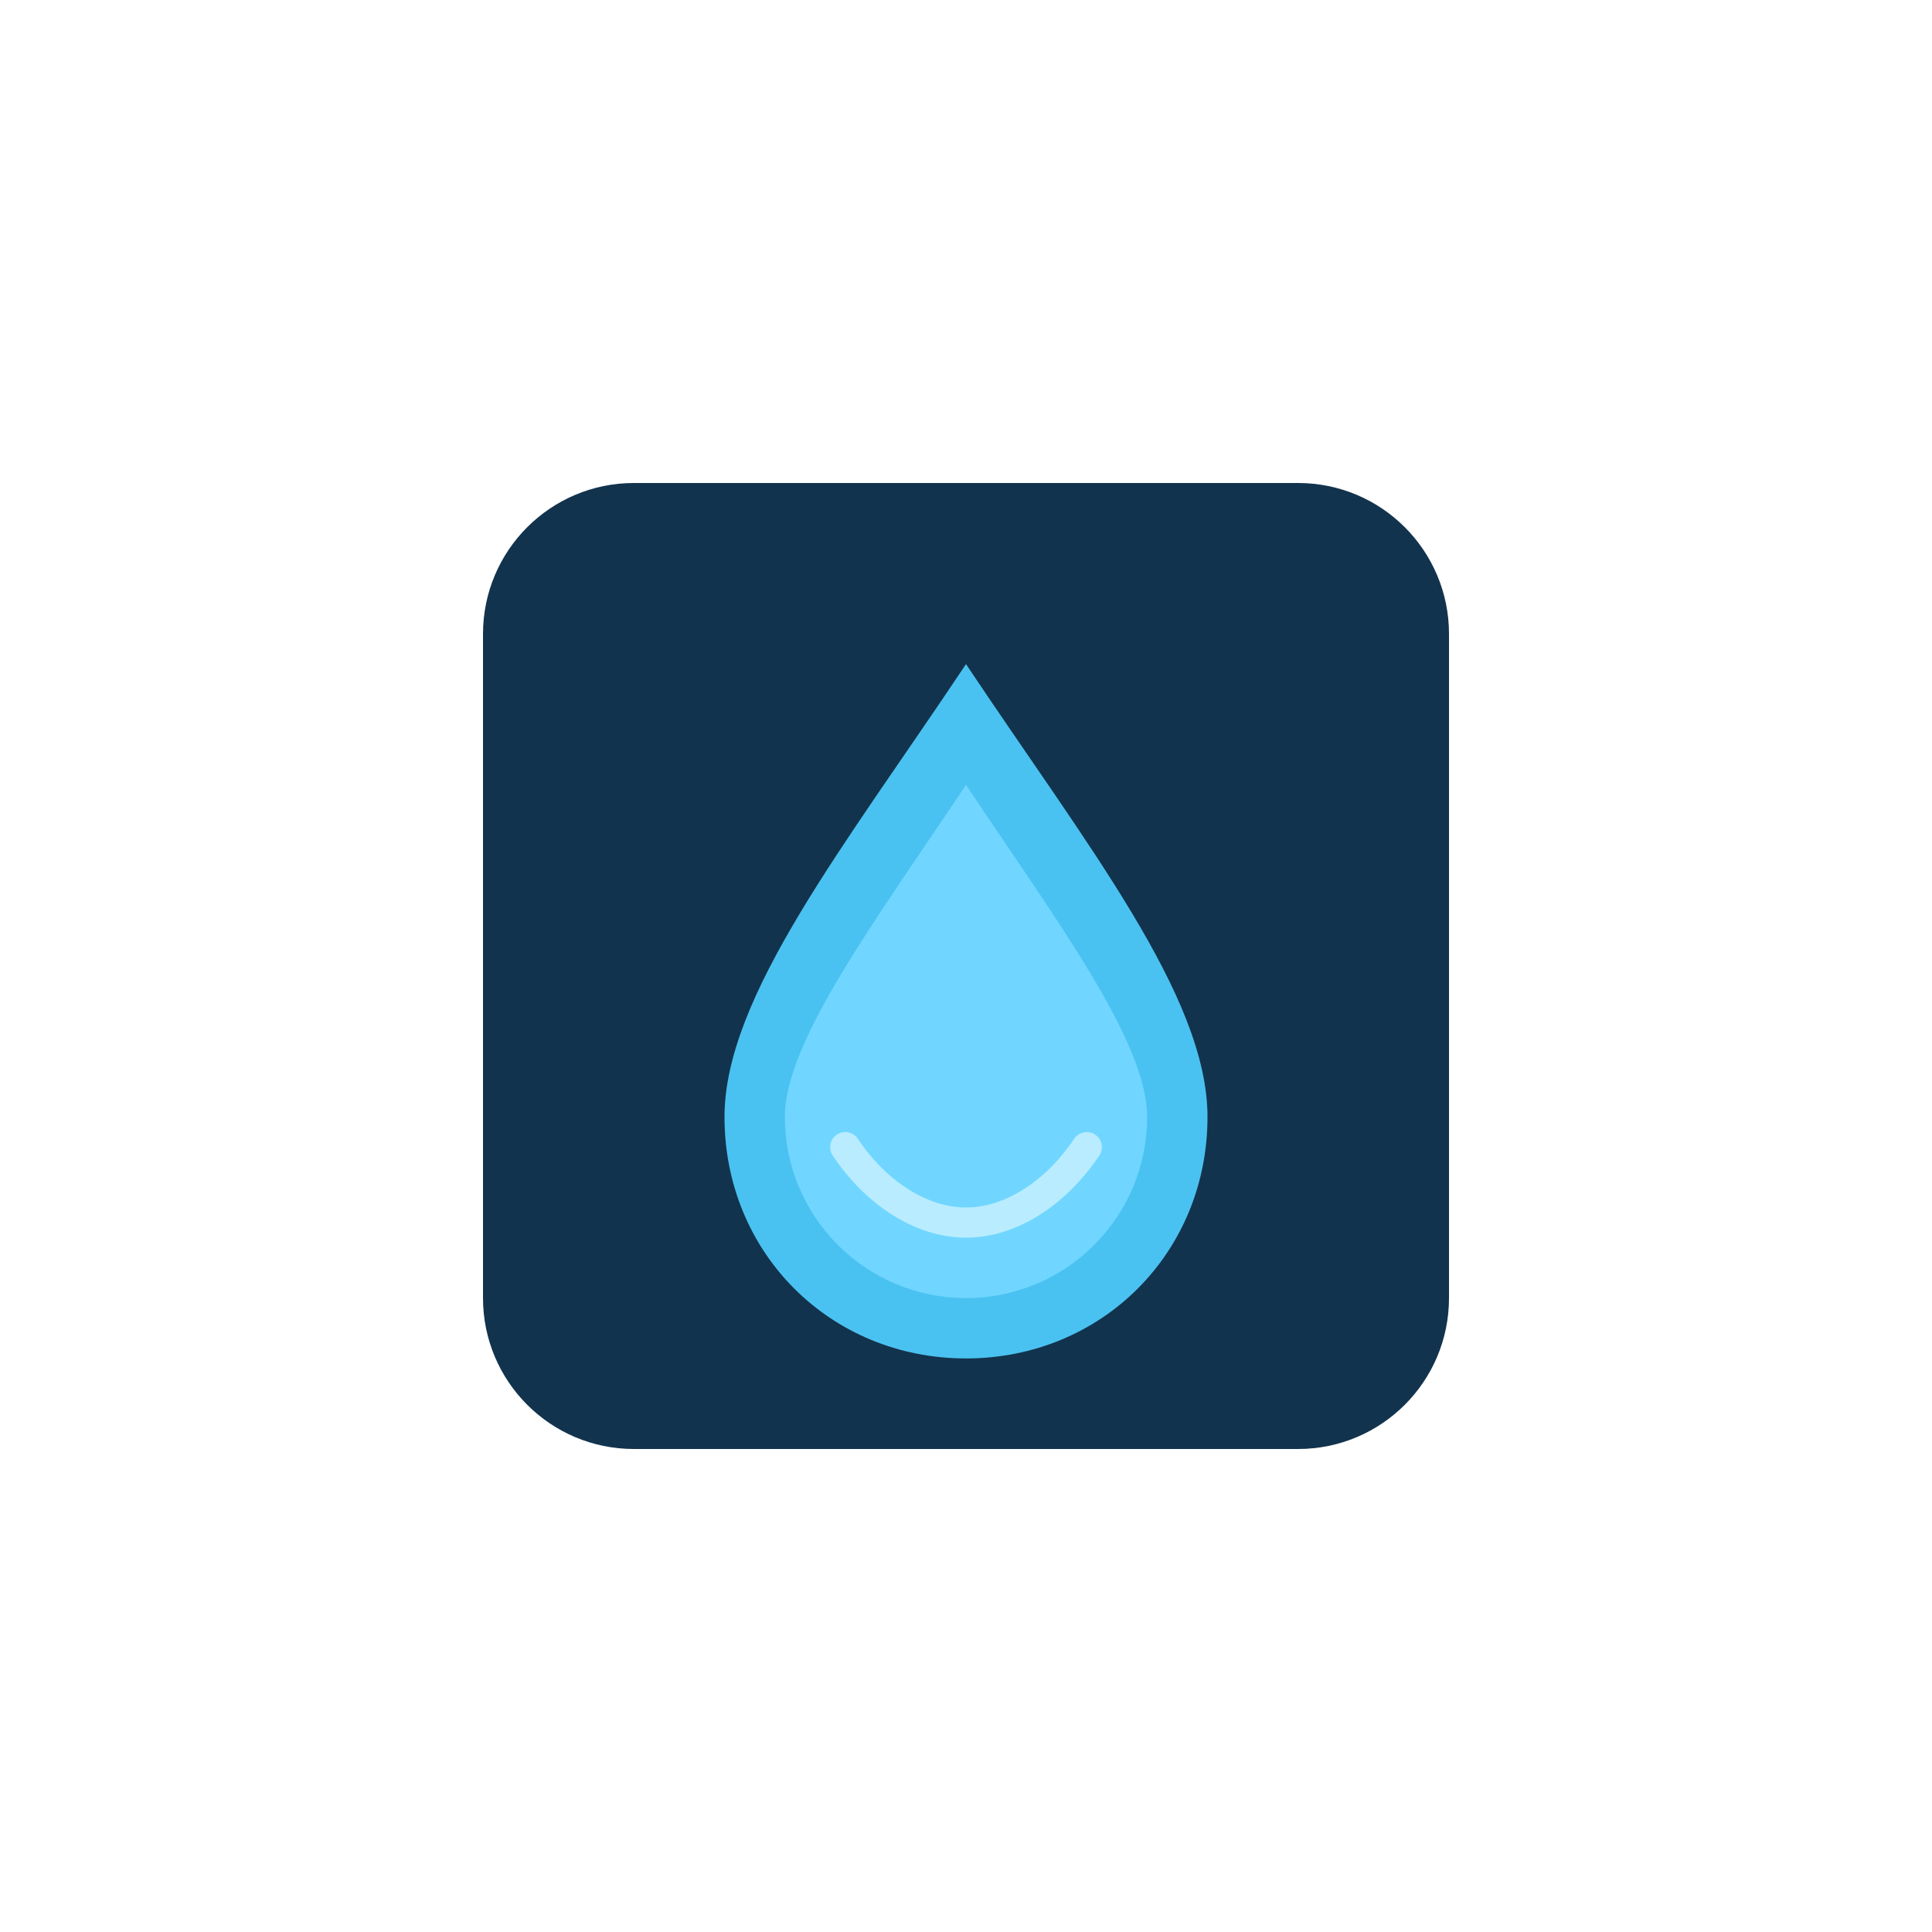
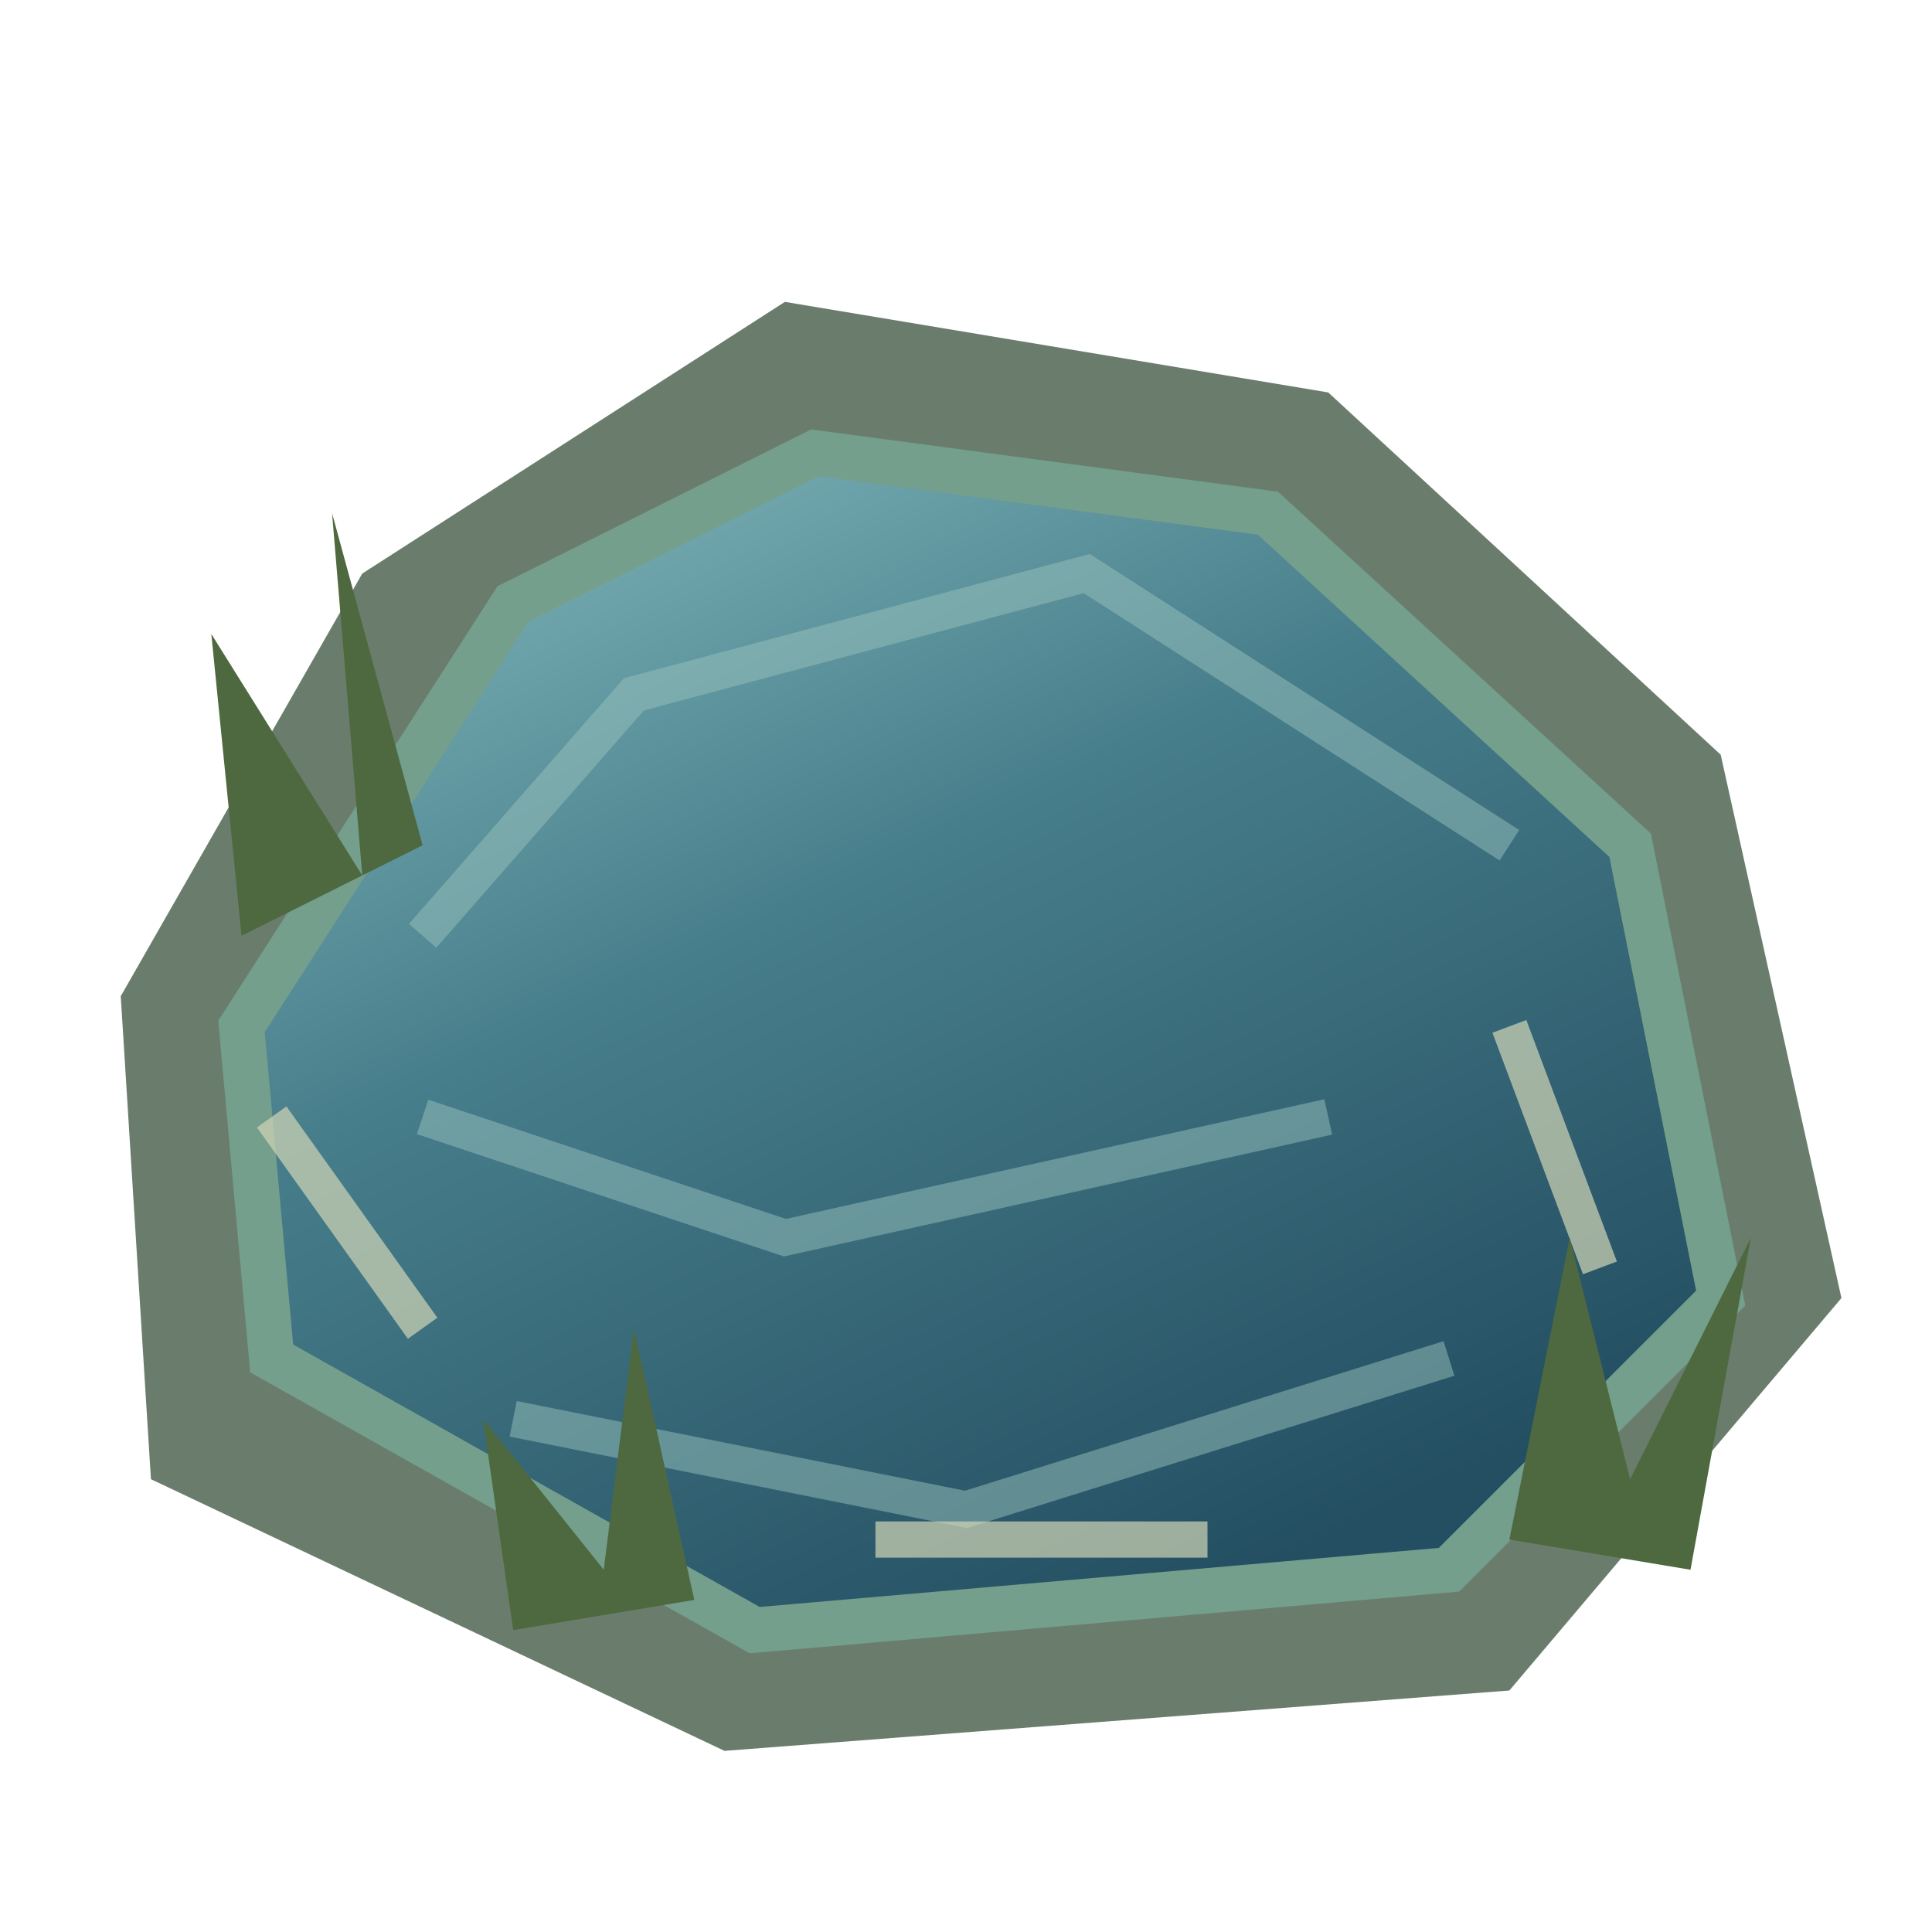
<svg xmlns="http://www.w3.org/2000/svg" viewBox="0 0 64 64">
-   <g transform="translate(16 16) scale(0.5)">
-     <rect width="64" height="64" rx="10" fill="#12334d" />
-     <path d="M32 12c8 12 16 22 16 30 0 9-7 16-16 16s-16-7-16-16c0-8 8-18 16-30z" fill="#4ac2f1" />
-     <path d="M32 20c6 9 12 17 12 22a12 12 0 0 1-24 0c0-5 6-13 12-22z" fill="#70d6ff" />
-     <path d="M24 44c2 3 5 5 8 5s6-2 8-5" fill="none" stroke="#d8f5ff" stroke-width="2" stroke-linecap="round" opacity="0.7" />
+   <defs>
+     <linearGradient id="metal" x1="0" x2="0.5" y1="0" y2="1">
+       <stop stop-color="#98a69a" />
+       <stop offset=".4" stop-color="#6e7a72" />
+       <stop offset="1" stop-color="#44524d" />
+     </linearGradient>
+     <linearGradient id="olive" x1="0" x2="0" y1="0" y2="1">
+       <stop stop-color="#a2a175" />
+       <stop offset=".35" stop-color="#777e51" />
+       <stop offset="1" stop-color="#4a583d" />
+     </linearGradient>
+     <linearGradient id="copper" x1="0" x2="0" y1="0" y2="1">
+       <stop stop-color="#cf9771" />
+       <stop offset="1" stop-color="#875740" />
+     </linearGradient>
+     <linearGradient id="roof" x1="0" x2="0" y1="0" y2="1">
+       <stop stop-color="#8b9887" />
+       <stop offset="1" stop-color="#465b51" />
+     </linearGradient>
+     <linearGradient id="water" x1="0" x2=".6" y1="0" y2="1">
+       <stop stop-color="#89bec0" />
+       <stop offset=".45" stop-color="#477e8b" />
+       <stop offset="1" stop-color="#244f62" />
+     </linearGradient>
+     <pattern id="hazard" width="8" height="8" patternUnits="userSpaceOnUse" patternTransform="rotate(45)">
+       <rect width="8" height="8" fill="#c8af59" />
+       <rect width="4" height="8" fill="#363b2e" />
+     </pattern>
+   </defs>
+   <path d="M4 33l8-14 14-9 18 3 13 12 4 18-11 13-26 2-19-9z" fill="#455c47" opacity=".8" />
+   <path d="M8 34l9-14 10-5 15 2 12 11 3 15-9 9-23 2-16-9z" fill="url(#water)" stroke="#749f8d" stroke-width="1.5" />
+   <path d="M14 31l7-8 15-4 14 9m-36 9 12 4 18-4m-27 10 15 3 16-5" fill="none" stroke="#98c2bb" stroke-width="1.2" opacity=".5" />
+   <path d="M9 37l5 7m36-10 3 8m-24 9h11" fill="none" stroke="#d1d5b6" stroke-width="1.2" opacity=".7" />
+   <g fill="#4e693f">
+     <path d="M8 31l-1-10 5 8-1-12 3 11zM50 51l2-10 2 8 4-8-2 11z" />
+     <path d="M17 54l-1-7 4 5 1-8 2 9z" />
  </g>
</svg>
